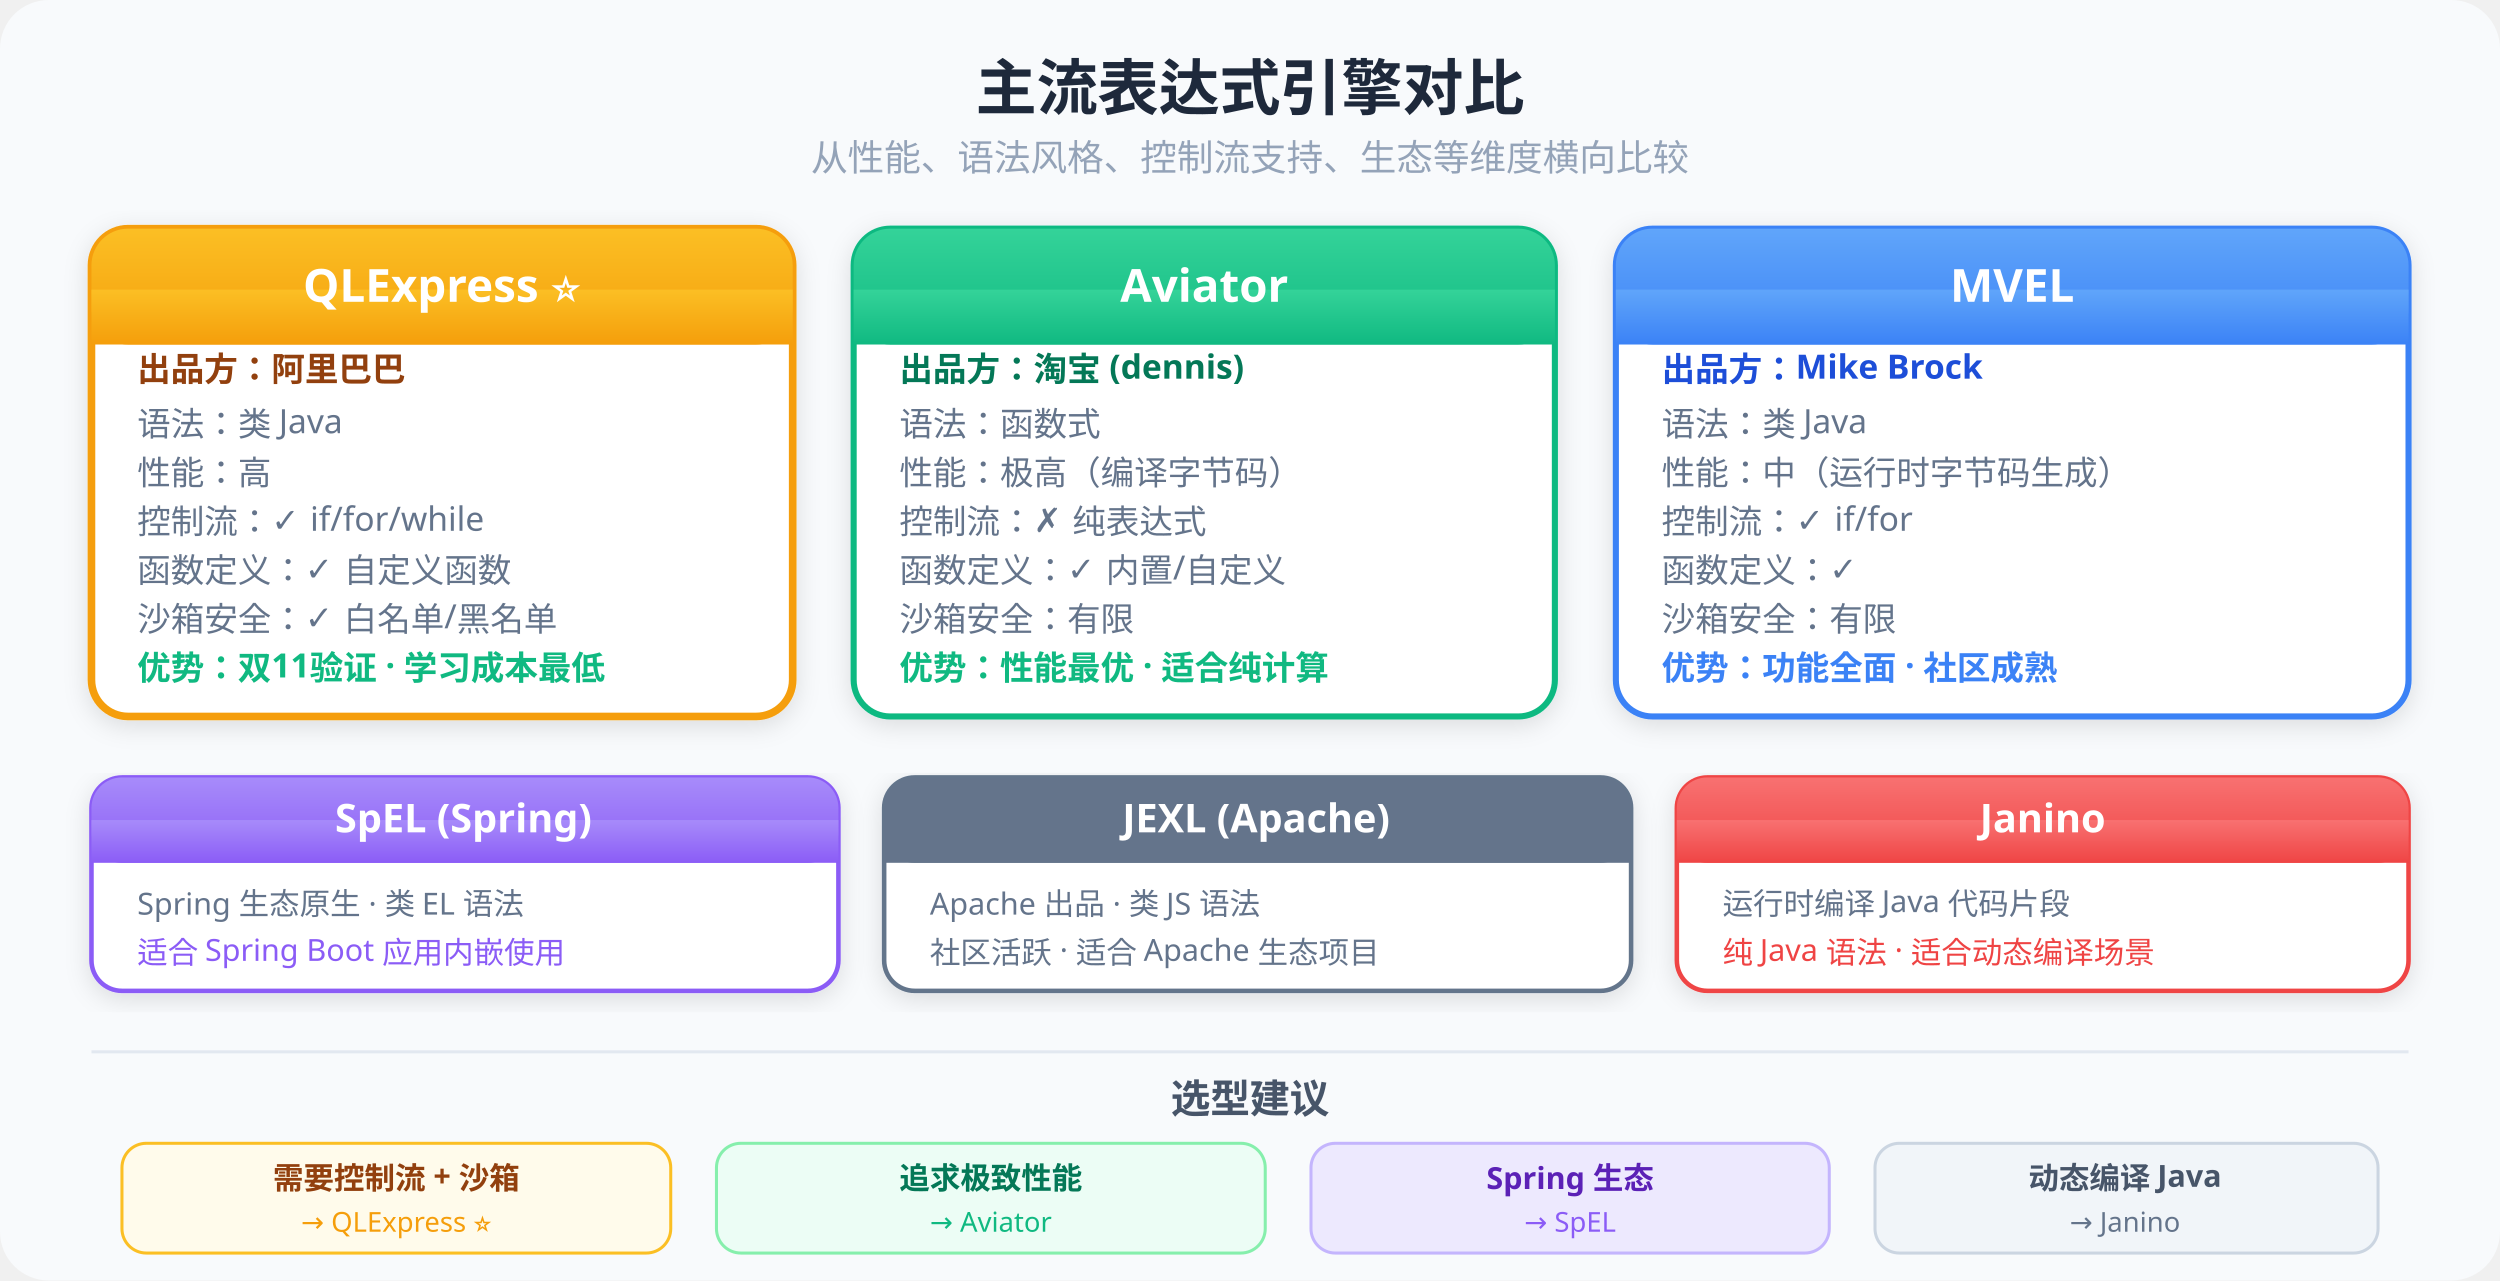
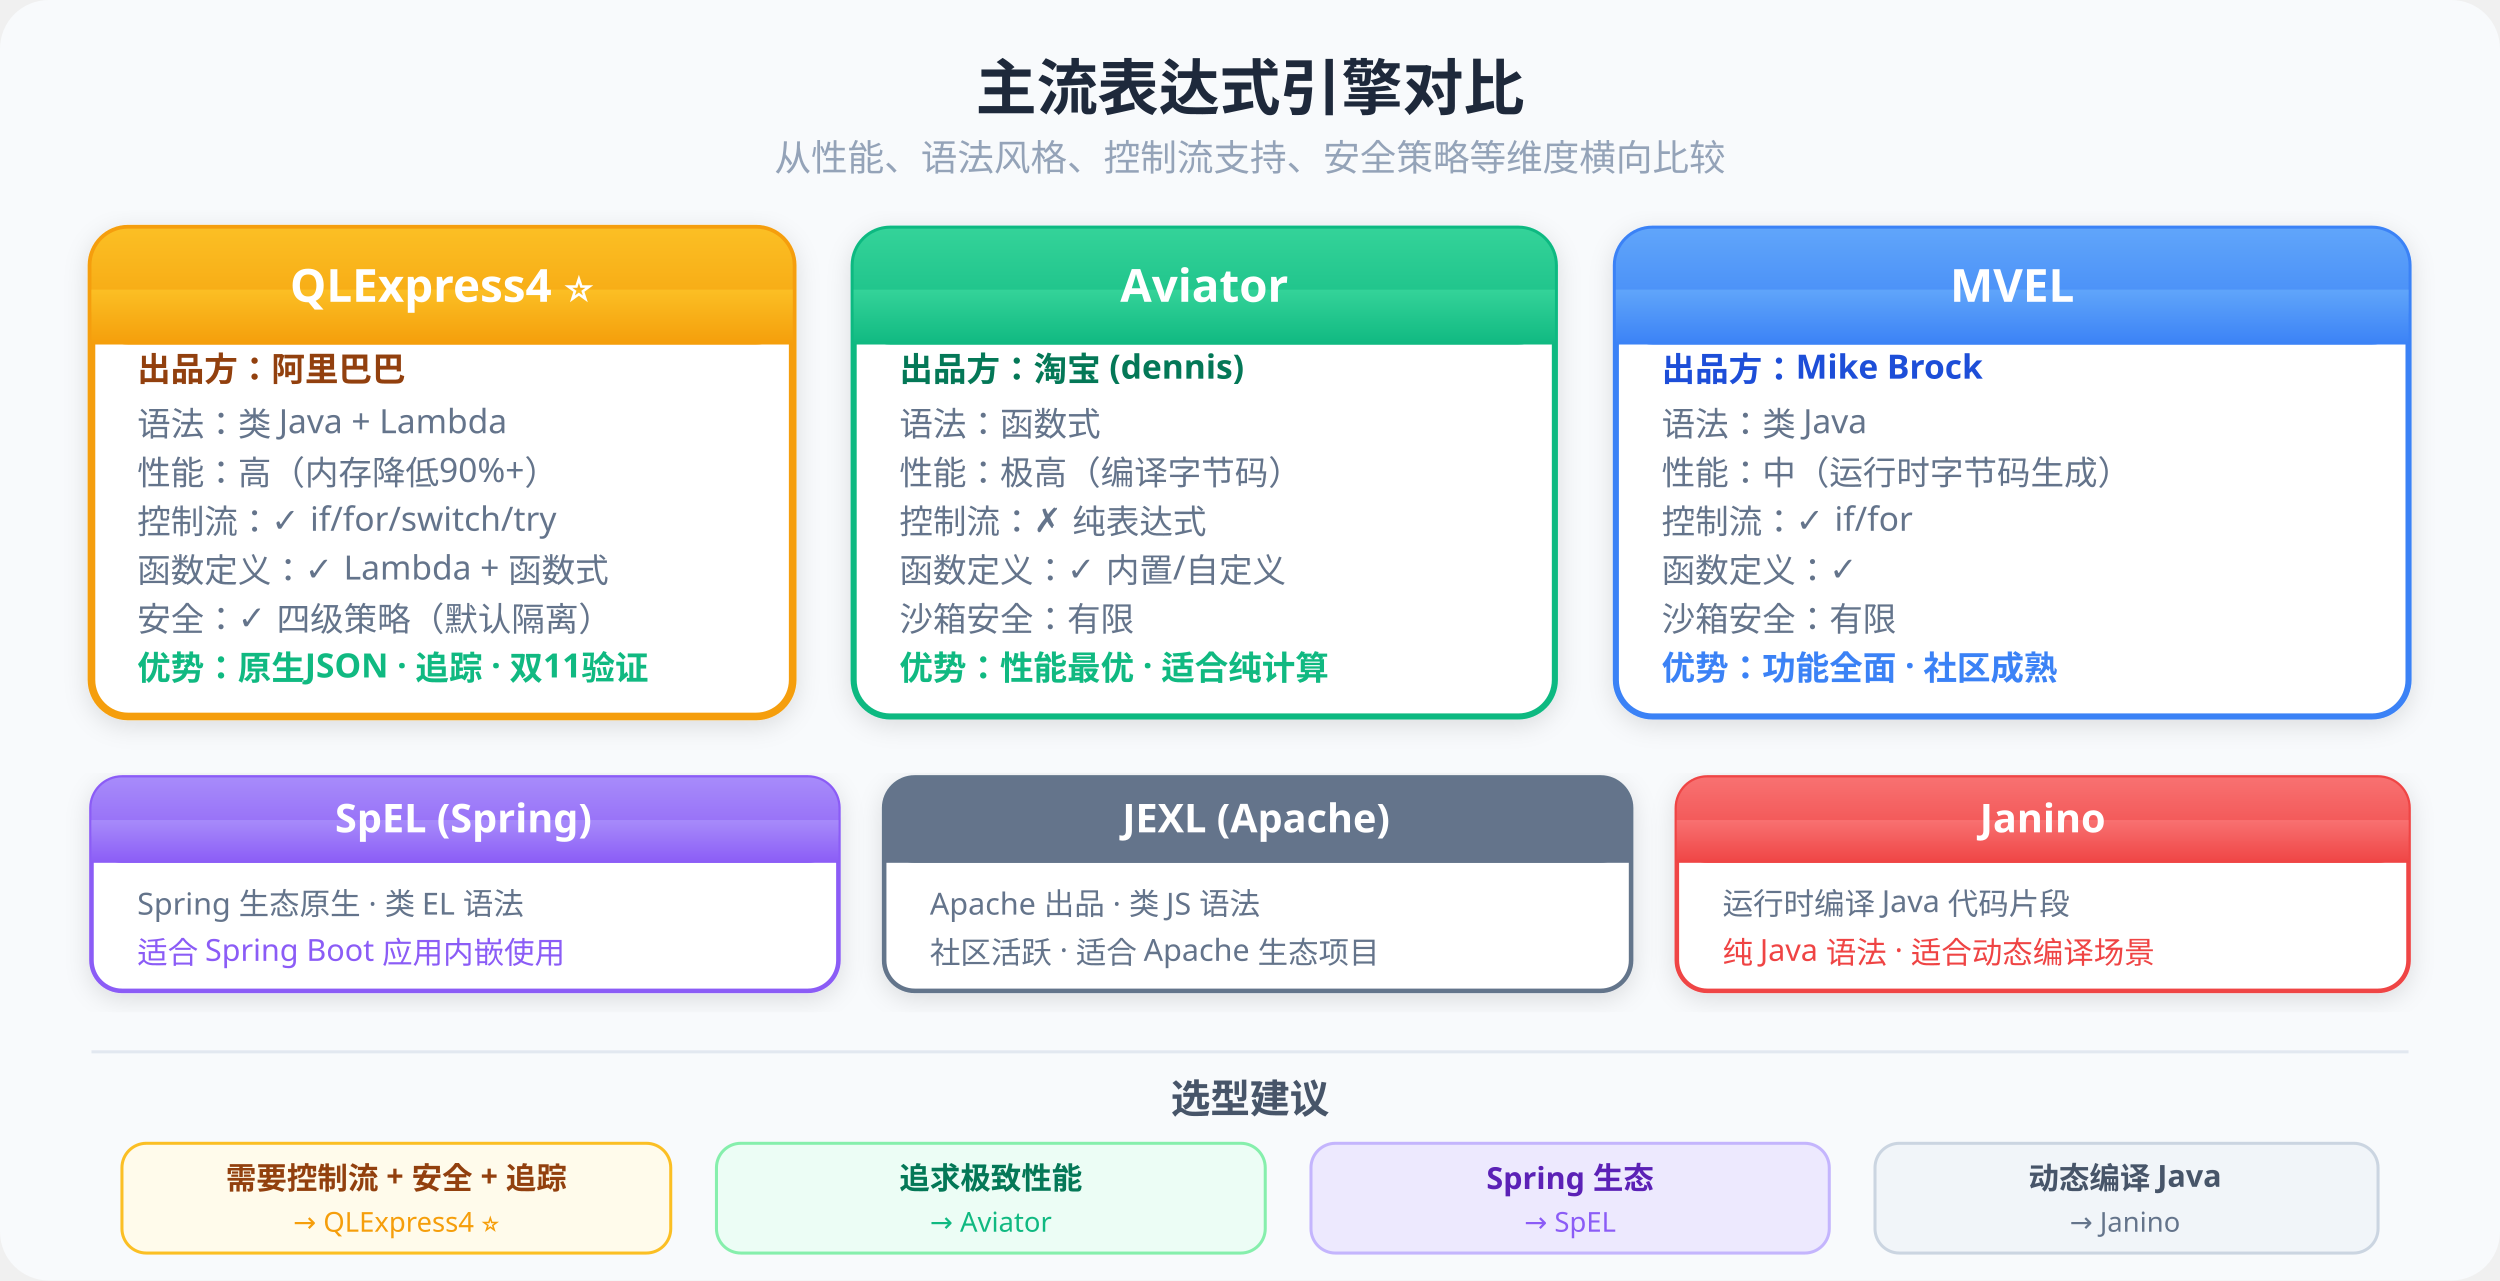
<svg xmlns="http://www.w3.org/2000/svg" viewBox="0 0 820 420" font-family="'Segoe UI', 'PingFang SC', 'Microsoft YaHei', sans-serif">
  <defs>
    <linearGradient id="amberG" x1="0%" y1="0%" x2="0%" y2="100%">
      <stop offset="0%" style="stop-color:#fbbf24;stop-opacity:1" />
      <stop offset="100%" style="stop-color:#f59e0b;stop-opacity:1" />
    </linearGradient>
    <linearGradient id="blueG" x1="0%" y1="0%" x2="0%" y2="100%">
      <stop offset="0%" style="stop-color:#60a5fa;stop-opacity:1" />
      <stop offset="100%" style="stop-color:#3b82f6;stop-opacity:1" />
    </linearGradient>
    <linearGradient id="greenG" x1="0%" y1="0%" x2="0%" y2="100%">
      <stop offset="0%" style="stop-color:#34d399;stop-opacity:1" />
      <stop offset="100%" style="stop-color:#10b981;stop-opacity:1" />
    </linearGradient>
    <linearGradient id="violetG" x1="0%" y1="0%" x2="0%" y2="100%">
      <stop offset="0%" style="stop-color:#a78bfa;stop-opacity:1" />
      <stop offset="100%" style="stop-color:#8b5cf6;stop-opacity:1" />
    </linearGradient>
    <linearGradient id="redG" x1="0%" y1="0%" x2="0%" y2="100%">
      <stop offset="0%" style="stop-color:#f87171;stop-opacity:1" />
      <stop offset="100%" style="stop-color:#ef4444;stop-opacity:1" />
    </linearGradient>
    <filter id="shadow" x="-5%" y="-5%" width="110%" height="115%">
      <feDropShadow dx="0" dy="2" stdDeviation="4" flood-opacity="0.12" />
    </filter>
  </defs>
  <rect width="820" height="420" rx="16" fill="#f8fafc" />
  <text x="410" y="36" text-anchor="middle" font-size="20" font-weight="700" fill="#1e293b">主流表达式引擎对比</text>
-   <text x="410" y="56" text-anchor="middle" font-size="12" fill="#94a3b8">从性能、语法风格、控制流支持、生态等维度横向比较</text>
+   <text x="410" y="56" text-anchor="middle" font-size="12" fill="#94a3b8">从性能、语法风格、控制流支持、安全策略等维度横向比较</text>
  <g filter="url(#shadow)" transform="translate(30, 75)">
    <rect x="0" y="0" width="230" height="160" rx="12" fill="white" stroke="#f59e0b" stroke-width="2.5" />
  </g>
  <rect x="30" y="75" width="230" height="38" rx="12" fill="url(#amberG)" />
  <rect x="30" y="95" width="230" height="18" fill="url(#amberG)" />
-   <text x="145" y="99" text-anchor="middle" font-size="15" font-weight="700" fill="white">QLExpress ⭐</text>
+   <text x="145" y="99" text-anchor="middle" font-size="15" font-weight="700" fill="white">QLExpress4 ⭐</text>
  <g transform="translate(45, 125)">
    <text x="0" y="0" font-size="11" font-weight="600" fill="#92400e">出品方：阿里巴巴</text>
-     <text x="0" y="18" font-size="11" fill="#64748b">语法：类 Java</text>
-     <text x="0" y="34" font-size="11" fill="#64748b">性能：高</text>
-     <text x="0" y="50" font-size="11" fill="#64748b">控制流：✓ if/for/while</text>
-     <text x="0" y="66" font-size="11" fill="#64748b">函数定义：✓ 自定义函数</text>
-     <text x="0" y="82" font-size="11" fill="#64748b">沙箱安全：✓ 白名单/黑名单</text>
-     <text x="0" y="98" font-size="11" fill="#10b981" font-weight="600">优势：双11验证 · 学习成本最低</text>
+     <text x="0" y="18" font-size="11" fill="#64748b">语法：类 Java + Lambda</text>
+     <text x="0" y="34" font-size="11" fill="#64748b">性能：高（内存降低90%+）</text>
+     <text x="0" y="50" font-size="11" fill="#64748b">控制流：✓ if/for/switch/try</text>
+     <text x="0" y="66" font-size="11" fill="#64748b">函数定义：✓ Lambda + 函数式</text>
+     <text x="0" y="82" font-size="11" fill="#64748b">安全：✓ 四级策略（默认隔离）</text>
+     <text x="0" y="98" font-size="11" fill="#10b981" font-weight="600">优势：原生JSON · 追踪 · 双11验证</text>
  </g>
  <g filter="url(#shadow)" transform="translate(280, 75)">
    <rect x="0" y="0" width="230" height="160" rx="12" fill="white" stroke="#10b981" stroke-width="2" />
  </g>
  <rect x="280" y="75" width="230" height="38" rx="12" fill="url(#greenG)" />
  <rect x="280" y="95" width="230" height="18" fill="url(#greenG)" />
  <text x="395" y="99" text-anchor="middle" font-size="15" font-weight="700" fill="white">Aviator</text>
  <g transform="translate(295, 125)">
    <text x="0" y="0" font-size="11" font-weight="600" fill="#047857">出品方：淘宝 (dennis)</text>
    <text x="0" y="18" font-size="11" fill="#64748b">语法：函数式</text>
    <text x="0" y="34" font-size="11" fill="#64748b">性能：极高（编译字节码）</text>
    <text x="0" y="50" font-size="11" fill="#64748b">控制流：✗ 纯表达式</text>
    <text x="0" y="66" font-size="11" fill="#64748b">函数定义：✓ 内置/自定义</text>
    <text x="0" y="82" font-size="11" fill="#64748b">沙箱安全：有限</text>
    <text x="0" y="98" font-size="11" fill="#10b981" font-weight="600">优势：性能最优 · 适合纯计算</text>
  </g>
  <g filter="url(#shadow)" transform="translate(530, 75)">
    <rect x="0" y="0" width="260" height="160" rx="12" fill="white" stroke="#3b82f6" stroke-width="2" />
  </g>
  <rect x="530" y="75" width="260" height="38" rx="12" fill="url(#blueG)" />
  <rect x="530" y="95" width="260" height="18" fill="url(#blueG)" />
  <text x="660" y="99" text-anchor="middle" font-size="15" font-weight="700" fill="white">MVEL</text>
  <g transform="translate(545, 125)">
    <text x="0" y="0" font-size="11" font-weight="600" fill="#1d4ed8">出品方：Mike Brock</text>
    <text x="0" y="18" font-size="11" fill="#64748b">语法：类 Java</text>
    <text x="0" y="34" font-size="11" fill="#64748b">性能：中（运行时字节码生成）</text>
    <text x="0" y="50" font-size="11" fill="#64748b">控制流：✓ if/for</text>
    <text x="0" y="66" font-size="11" fill="#64748b">函数定义：✓</text>
    <text x="0" y="82" font-size="11" fill="#64748b">沙箱安全：有限</text>
    <text x="0" y="98" font-size="11" fill="#3b82f6" font-weight="600">优势：功能全面 · 社区成熟</text>
  </g>
  <g filter="url(#shadow)" transform="translate(30, 255)">
    <rect x="0" y="0" width="245" height="70" rx="10" fill="white" stroke="#8b5cf6" stroke-width="1.5" />
  </g>
  <rect x="30" y="255" width="245" height="28" rx="10" fill="url(#violetG)" />
  <rect x="30" y="269" width="245" height="14" fill="url(#violetG)" />
  <text x="152" y="273" text-anchor="middle" font-size="13" font-weight="700" fill="white">SpEL (Spring)</text>
  <text x="45" y="300" font-size="10" fill="#64748b">Spring 生态原生 · 类 EL 语法</text>
  <text x="45" y="316" font-size="10" fill="#8b5cf6">适合 Spring Boot 应用内嵌使用</text>
  <g filter="url(#shadow)" transform="translate(290, 255)">
    <rect x="0" y="0" width="245" height="70" rx="10" fill="white" stroke="#64748b" stroke-width="1.5" />
  </g>
  <rect x="290" y="255" width="245" height="28" rx="10" fill="#64748b" />
  <rect x="290" y="269" width="245" height="14" fill="#64748b" />
  <text x="412" y="273" text-anchor="middle" font-size="13" font-weight="700" fill="white">JEXL (Apache)</text>
  <text x="305" y="300" font-size="10" fill="#64748b">Apache 出品 · 类 JS 语法</text>
  <text x="305" y="316" font-size="10" fill="#64748b">社区活跃 · 适合 Apache 生态项目</text>
  <g filter="url(#shadow)" transform="translate(550, 255)">
    <rect x="0" y="0" width="240" height="70" rx="10" fill="white" stroke="#ef4444" stroke-width="1.5" />
  </g>
  <rect x="550" y="255" width="240" height="28" rx="10" fill="url(#redG)" />
  <rect x="550" y="269" width="240" height="14" fill="url(#redG)" />
  <text x="670" y="273" text-anchor="middle" font-size="13" font-weight="700" fill="white">Janino</text>
  <text x="565" y="300" font-size="10" fill="#64748b">运行时编译 Java 代码片段</text>
  <text x="565" y="316" font-size="10" fill="#ef4444">纯 Java 语法 · 适合动态编译场景</text>
  <line x1="30" y1="345" x2="790" y2="345" stroke="#e2e8f0" stroke-width="1" />
  <text x="410" y="365" text-anchor="middle" font-size="13" font-weight="600" fill="#475569">选型建议</text>
  <g transform="translate(40, 375)">
    <rect x="0" y="0" width="180" height="36" rx="8" fill="#fffbeb" stroke="#fbbf24" stroke-width="1" />
-     <text x="90" y="15" text-anchor="middle" font-size="10" font-weight="600" fill="#92400e">需要控制流 + 沙箱</text>
-     <text x="90" y="29" text-anchor="middle" font-size="9" fill="#f59e0b">→ QLExpress ⭐</text>
+     <text x="90" y="15" text-anchor="middle" font-size="10" font-weight="600" fill="#92400e">需要控制流 + 安全 + 追踪</text>
+     <text x="90" y="29" text-anchor="middle" font-size="9" fill="#f59e0b">→ QLExpress4 ⭐</text>
  </g>
  <g transform="translate(235, 375)">
    <rect x="0" y="0" width="180" height="36" rx="8" fill="#ecfdf5" stroke="#86efac" stroke-width="1" />
    <text x="90" y="15" text-anchor="middle" font-size="10" font-weight="600" fill="#047857">追求极致性能</text>
    <text x="90" y="29" text-anchor="middle" font-size="9" fill="#10b981">→ Aviator</text>
  </g>
  <g transform="translate(430, 375)">
    <rect x="0" y="0" width="170" height="36" rx="8" fill="#ede9fe" stroke="#c4b5fd" stroke-width="1" />
    <text x="85" y="15" text-anchor="middle" font-size="10" font-weight="600" fill="#5b21b6">Spring 生态</text>
    <text x="85" y="29" text-anchor="middle" font-size="9" fill="#8b5cf6">→ SpEL</text>
  </g>
  <g transform="translate(615, 375)">
    <rect x="0" y="0" width="165" height="36" rx="8" fill="#f1f5f9" stroke="#cbd5e1" stroke-width="1" />
    <text x="82" y="15" text-anchor="middle" font-size="10" font-weight="600" fill="#475569">动态编译 Java</text>
    <text x="82" y="29" text-anchor="middle" font-size="9" fill="#64748b">→ Janino</text>
  </g>
</svg>
